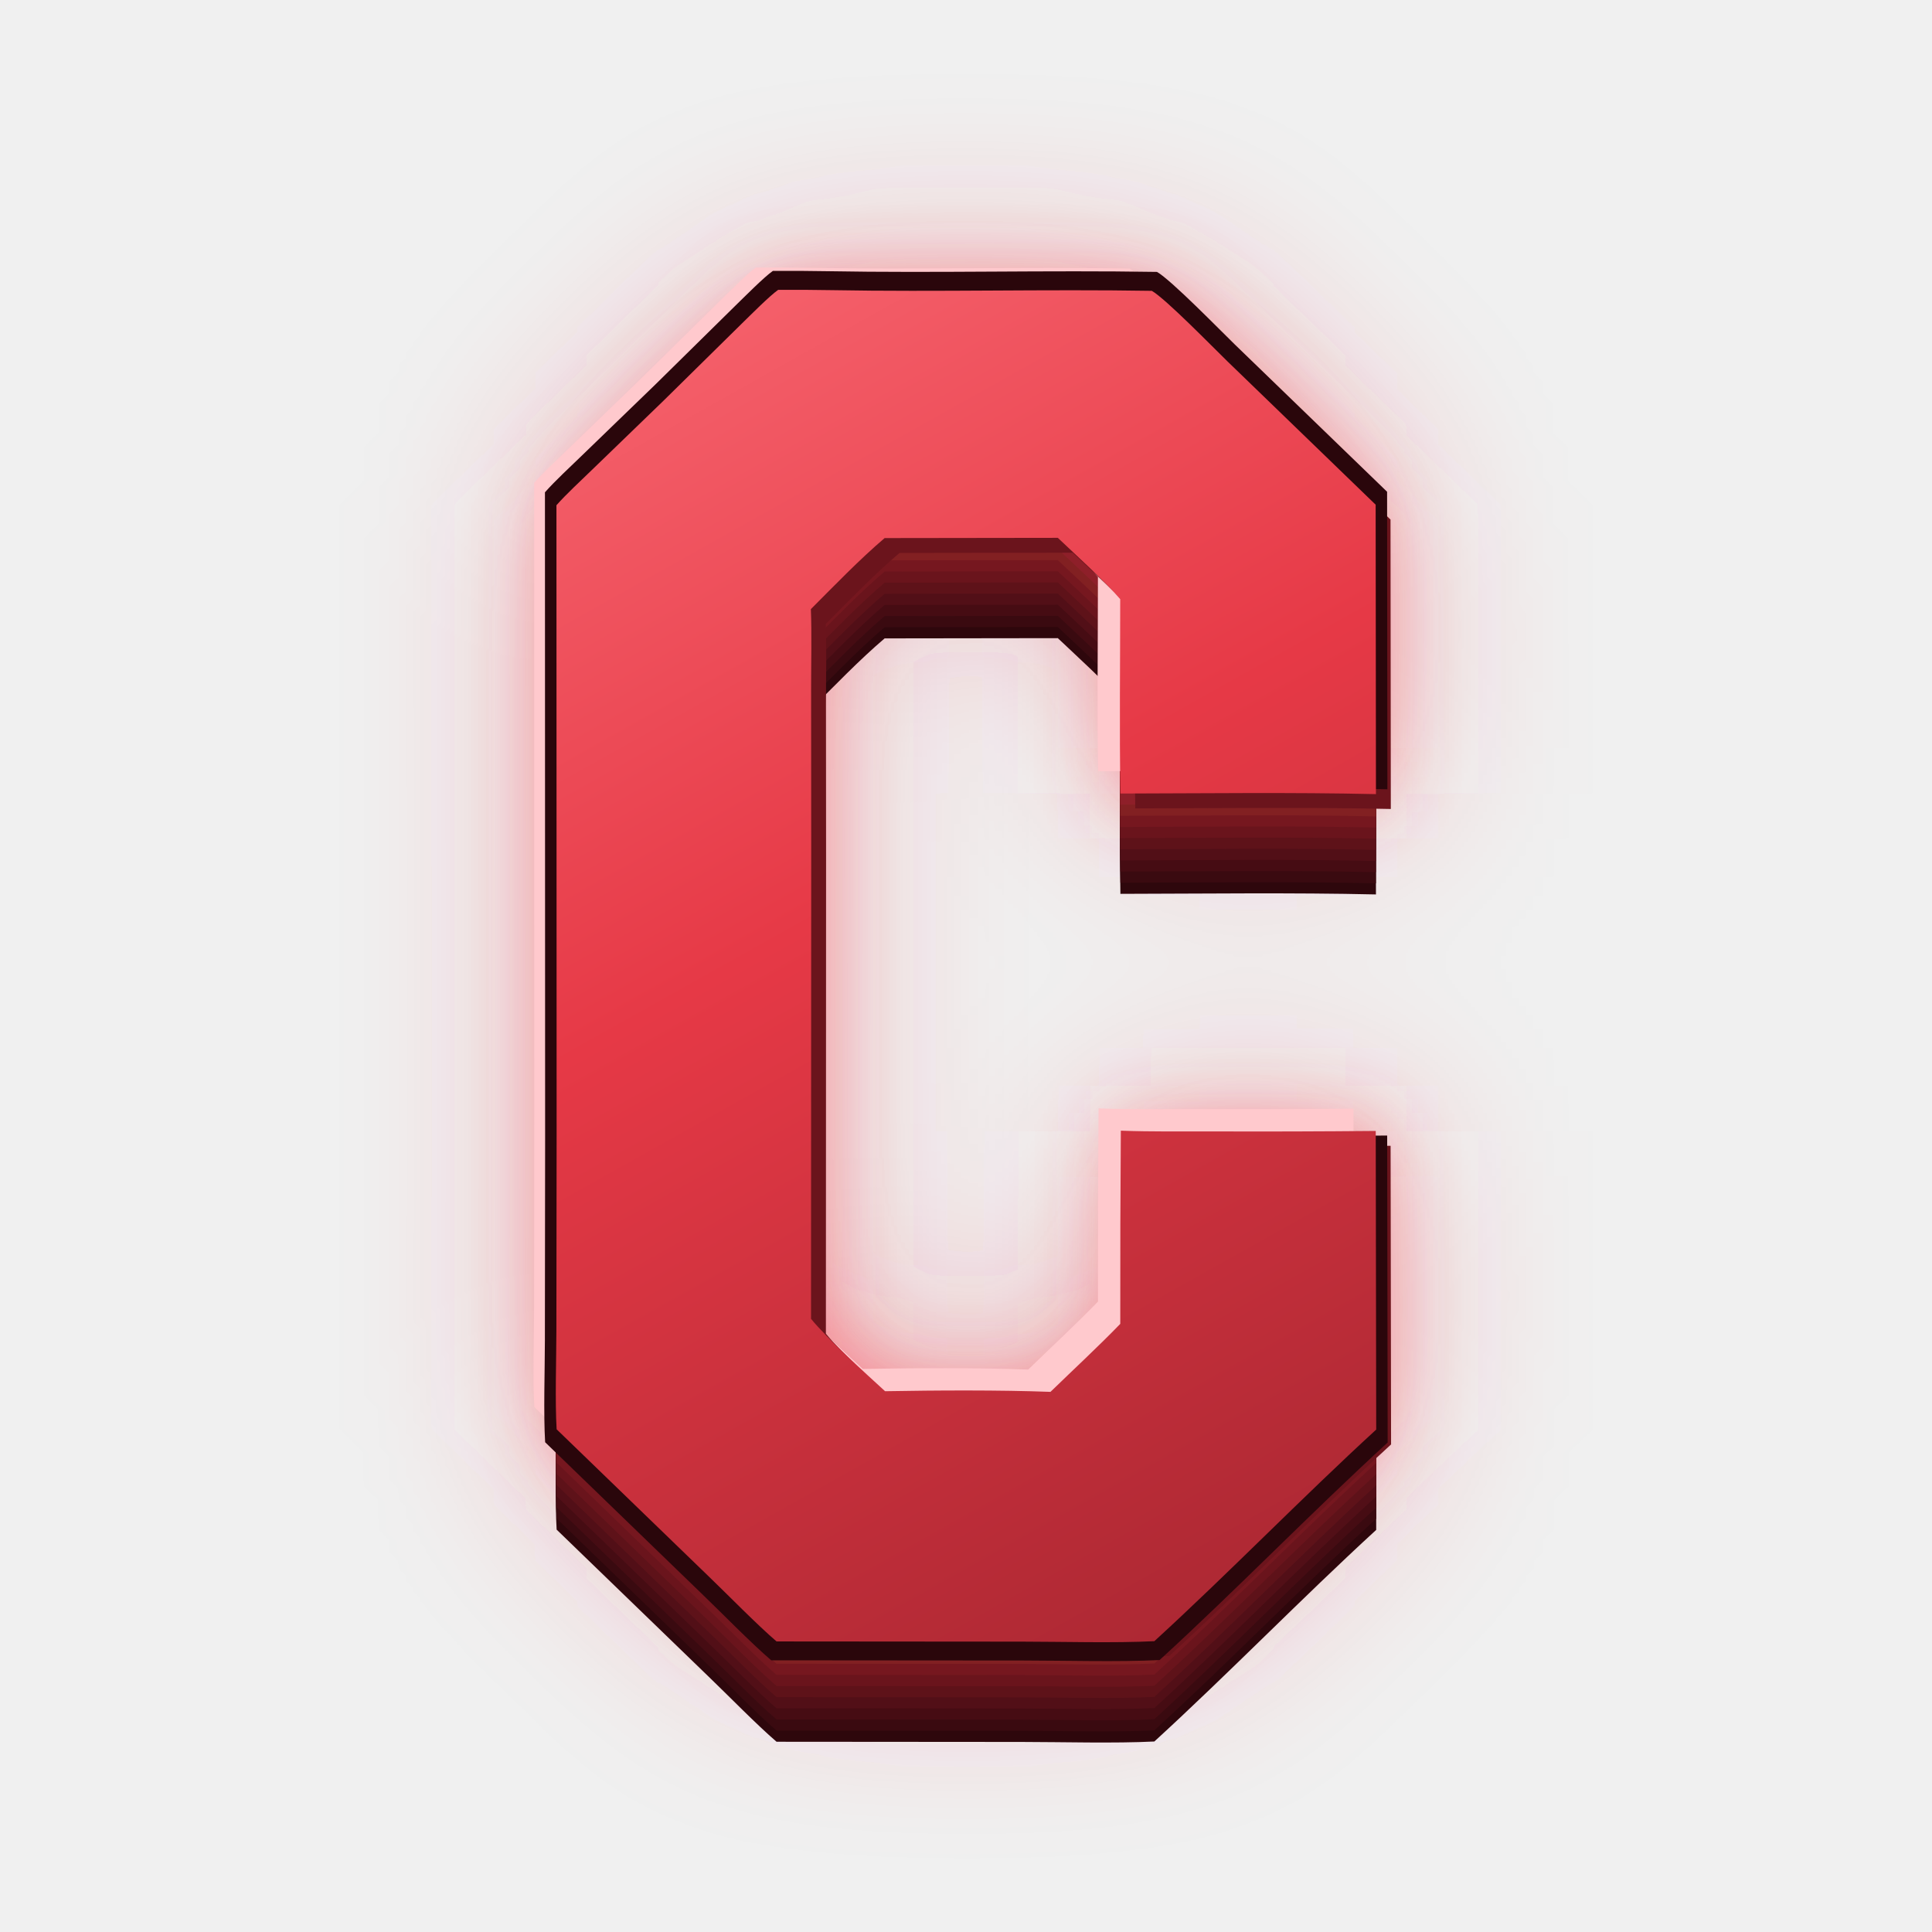
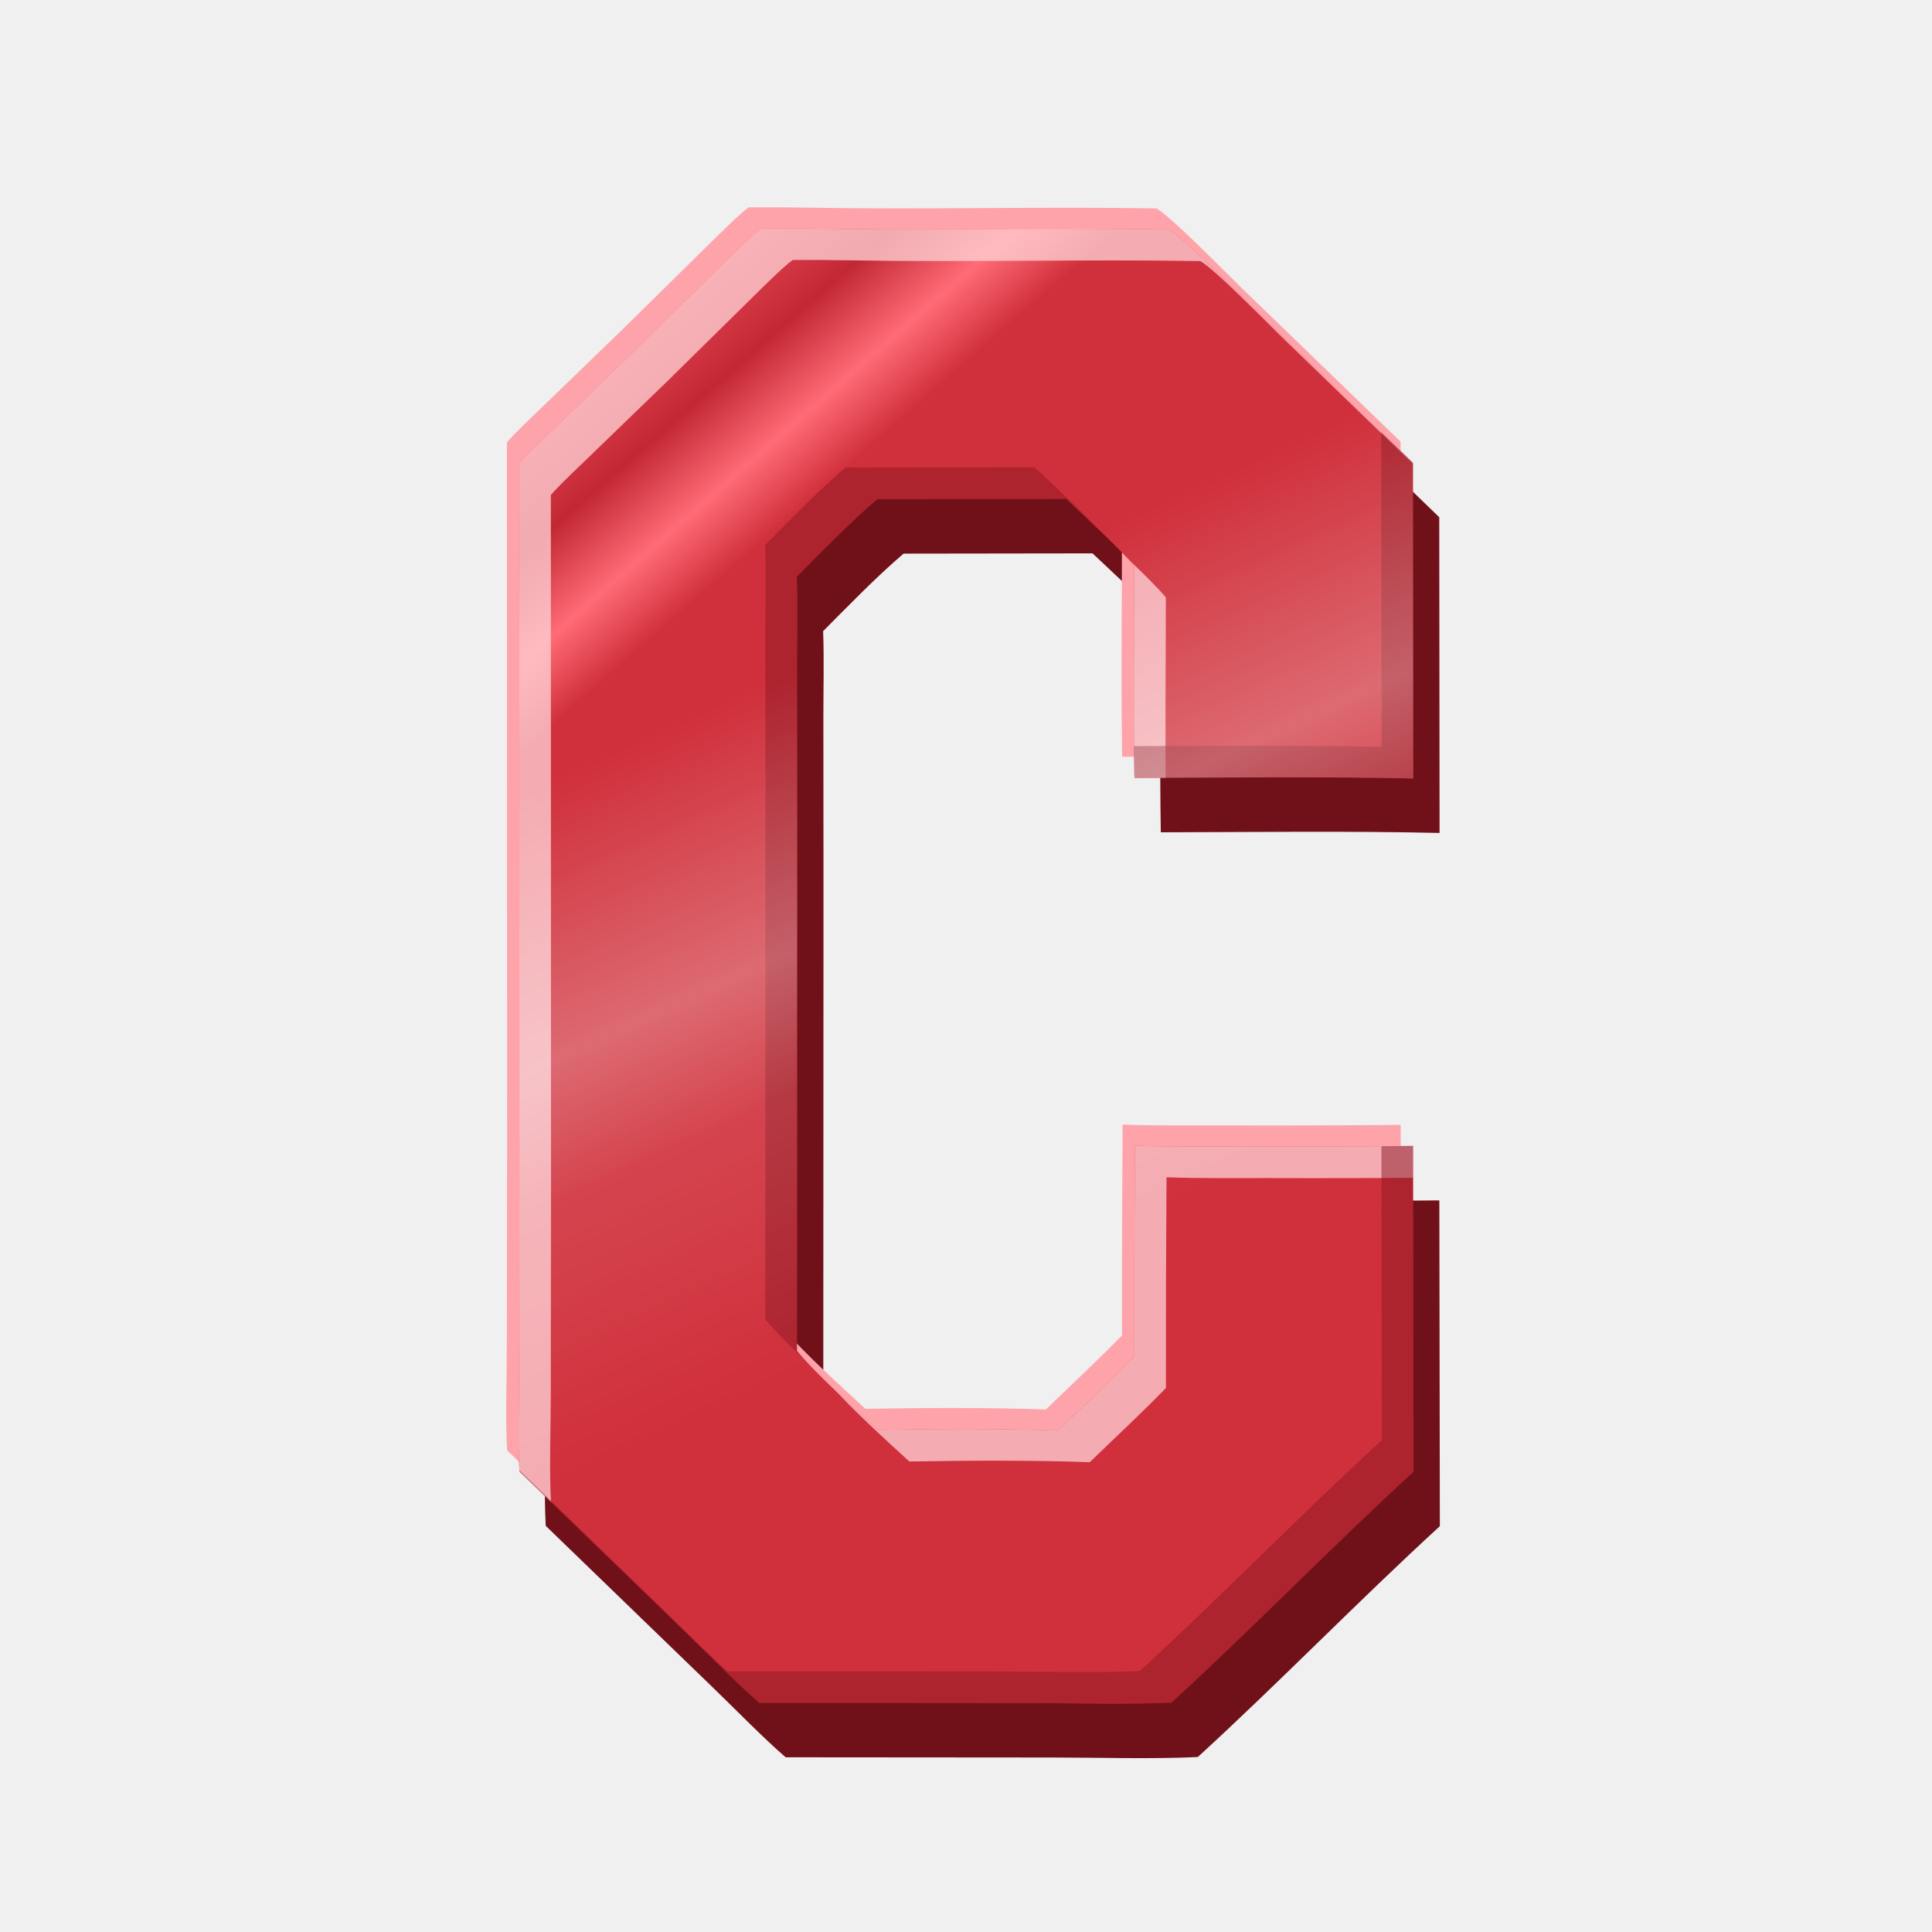
- <svg xmlns="http://www.w3.org/2000/svg" viewBox="0 0 260 260" class="bd">
+ <svg xmlns="http://www.w3.org/2000/svg" viewBox="0 0 220 220" role="img" aria-label="Leadership">
  <defs>
-     <filter id="hl0__capitaine" x="-70%" y="-70%" width="240%" height="240%">
-       <feGaussianBlur stdDeviation="13" />
-     </filter>
-     <filter id="hl1__capitaine" x="-70%" y="-70%" width="240%" height="240%">
-       <feGaussianBlur stdDeviation="5" />
-     </filter>
-     <mask id="k__capitaine" maskUnits="userSpaceOnUse" x="0" y="0" width="260" height="260">
-       <g transform="translate(24.43,24.43) scale(0.32435)">
-         <path fill="#fff" d="M 247.561,44.937 C 254.819,44.897 262.215,44.934 269.474,45.064 C 313.789,45.861 358.293,44.626 402.579,45.352 C 408.253,48.574 427.982,68.806 433.941,74.596 L 495.452,134.087 L 495.574,254.168 C 460.807,253.378 424.402,253.86 389.547,253.924 C 389.111,227.407 389.466,199.855 389.467,173.278 C 383.331,166.033 370.762,154.66 363.581,147.833 L 291.722,147.931 C 281.28,156.821 270.863,167.65 261.114,177.414 C 261.525,187.416 261.2,200.163 261.213,210.323 L 261.259,275.487 L 261.183,471.877 C 267.652,479.827 283.859,494.564 291.907,501.907 C 313.093,501.535 339.54,501.379 360.532,502.178 C 369.997,492.974 380.376,483.38 389.49,473.965 L 389.522,432.55 L 389.725,393.808 C 402.263,394.283 415.75,394.091 428.39,394.116 C 450.755,394.193 473.121,394.128 495.486,393.919 L 495.681,517.821 C 464.542,546.377 434.596,577.281 403.63,605.618 C 387.231,606.449 365.304,605.819 348.626,605.807 L 246.882,605.727 C 238.766,598.788 226.741,586.434 218.763,578.777 L 155.632,517.711 C 154.933,506.167 155.514,488.675 155.53,476.635 L 155.625,395.539 L 155.554,134.309 C 159.708,129.604 165.682,124.122 170.274,119.658 L 200.065,90.851 L 232.387,59.011 C 235.983,55.522 243.976,47.432 247.561,44.937 Z" />
+     <linearGradient id="metal_rouge_capitaine" gradientUnits="userSpaceOnUse" x1="28" y1="14" x2="198" y2="208">
+       <stop offset="0" stop-color="#FF97A0" />
+       <stop offset="0.2" stop-color="#DC3641" />
+       <stop offset="0.38" stop-color="#FF8A93" />
+       <stop offset="0.5" stop-color="#FFC0C6" />
+       <stop offset="0.6" stop-color="#F0505B" />
+       <stop offset="0.78" stop-color="#C22834" />
+       <stop offset="0.9" stop-color="#FF6B76" />
+       <stop offset="1" stop-color="#D0303B" />
+     </linearGradient>
+     <mask id="mask_rouge_capitaine" maskUnits="userSpaceOnUse" x="0" y="0" width="220" height="220">
+       <g transform="translate(12.551,12.551) scale(0.2994)">
+         <path fill="#FFFFFF" d="M 247.561,44.937 C 254.819,44.897 262.215,44.934 269.474,45.064 C 313.789,45.861 358.293,44.626 402.579,45.352 C 408.253,48.574 427.982,68.806 433.941,74.596 L 495.452,134.087 L 495.574,254.168 C 460.807,253.378 424.402,253.86 389.547,253.924 C 389.111,227.407 389.466,199.855 389.467,173.278 C 383.331,166.033 370.762,154.66 363.581,147.833 L 291.722,147.931 C 281.28,156.821 270.863,167.65 261.114,177.414 C 261.525,187.416 261.2,200.163 261.213,210.323 L 261.259,275.487 L 261.183,471.877 C 267.652,479.827 283.859,494.564 291.907,501.907 C 313.093,501.535 339.54,501.379 360.532,502.178 C 369.997,492.974 380.376,483.38 389.49,473.965 L 389.522,432.55 L 389.725,393.808 C 402.263,394.283 415.75,394.091 428.39,394.116 C 450.755,394.193 473.121,394.128 495.486,393.919 L 495.681,517.821 C 464.542,546.377 434.596,577.281 403.63,605.618 C 387.231,606.449 365.304,605.819 348.626,605.807 L 246.882,605.727 C 238.766,598.788 226.741,586.434 218.763,578.777 L 155.632,517.711 C 154.933,506.167 155.514,488.675 155.53,476.635 L 155.625,395.539 L 155.554,134.309 C 159.708,129.604 165.682,124.122 170.274,119.658 L 200.065,90.851 L 232.387,59.011 C 235.983,55.522 243.976,47.432 247.561,44.937 Z" />
      </g>
    </mask>
-     <mask id="t0__capitaine" maskUnits="userSpaceOnUse" x="0" y="0" width="260" height="260">
-       <g transform="translate(24.43,37.93) scale(0.32435)">
-         <path fill="#fff" d="M 247.561,44.937 C 254.819,44.897 262.215,44.934 269.474,45.064 C 313.789,45.861 358.293,44.626 402.579,45.352 C 408.253,48.574 427.982,68.806 433.941,74.596 L 495.452,134.087 L 495.574,254.168 C 460.807,253.378 424.402,253.86 389.547,253.924 C 389.111,227.407 389.466,199.855 389.467,173.278 C 383.331,166.033 370.762,154.66 363.581,147.833 L 291.722,147.931 C 281.28,156.821 270.863,167.65 261.114,177.414 C 261.525,187.416 261.2,200.163 261.213,210.323 L 261.259,275.487 L 261.183,471.877 C 267.652,479.827 283.859,494.564 291.907,501.907 C 313.093,501.535 339.54,501.379 360.532,502.178 C 369.997,492.974 380.376,483.38 389.49,473.965 L 389.522,432.55 L 389.725,393.808 C 402.263,394.283 415.75,394.091 428.39,394.116 C 450.755,394.193 473.121,394.128 495.486,393.919 L 495.681,517.821 C 464.542,546.377 434.596,577.281 403.63,605.618 C 387.231,606.449 365.304,605.819 348.626,605.807 L 246.882,605.727 C 238.766,598.788 226.741,586.434 218.763,578.777 L 155.632,517.711 C 154.933,506.167 155.514,488.675 155.53,476.635 L 155.625,395.539 L 155.554,134.309 C 159.708,129.604 165.682,124.122 170.274,119.658 L 200.065,90.851 L 232.387,59.011 C 235.983,55.522 243.976,47.432 247.561,44.937 Z" />
+     <mask id="bevHL_mask_rouge_capitaine" maskUnits="userSpaceOnUse" x="0" y="0" width="220" height="220">
+       <g transform="translate(12.551,12.551) scale(0.2994)">
+         <path fill="#FFFFFF" d="M 247.561,44.937 C 254.819,44.897 262.215,44.934 269.474,45.064 C 313.789,45.861 358.293,44.626 402.579,45.352 C 408.253,48.574 427.982,68.806 433.941,74.596 L 495.452,134.087 L 495.574,254.168 C 460.807,253.378 424.402,253.86 389.547,253.924 C 389.111,227.407 389.466,199.855 389.467,173.278 C 383.331,166.033 370.762,154.66 363.581,147.833 L 291.722,147.931 C 281.28,156.821 270.863,167.65 261.114,177.414 C 261.525,187.416 261.2,200.163 261.213,210.323 L 261.259,275.487 L 261.183,471.877 C 267.652,479.827 283.859,494.564 291.907,501.907 C 313.093,501.535 339.54,501.379 360.532,502.178 C 369.997,492.974 380.376,483.38 389.49,473.965 L 389.522,432.55 L 389.725,393.808 C 402.263,394.283 415.75,394.091 428.39,394.116 C 450.755,394.193 473.121,394.128 495.486,393.919 L 495.681,517.821 C 464.542,546.377 434.596,577.281 403.63,605.618 C 387.231,606.449 365.304,605.819 348.626,605.807 L 246.882,605.727 C 238.766,598.788 226.741,586.434 218.763,578.777 L 155.632,517.711 C 154.933,506.167 155.514,488.675 155.53,476.635 L 155.625,395.539 L 155.554,134.309 C 159.708,129.604 165.682,124.122 170.274,119.658 L 200.065,90.851 L 232.387,59.011 C 235.983,55.522 243.976,47.432 247.561,44.937 Z" />
+       </g>
+       <g transform="translate(16.151,16.151) scale(0.2994)">
+         <path fill="#000000" d="M 247.561,44.937 C 254.819,44.897 262.215,44.934 269.474,45.064 C 313.789,45.861 358.293,44.626 402.579,45.352 C 408.253,48.574 427.982,68.806 433.941,74.596 L 495.452,134.087 L 495.574,254.168 C 460.807,253.378 424.402,253.86 389.547,253.924 C 389.111,227.407 389.466,199.855 389.467,173.278 C 383.331,166.033 370.762,154.66 363.581,147.833 L 291.722,147.931 C 281.28,156.821 270.863,167.65 261.114,177.414 C 261.525,187.416 261.2,200.163 261.213,210.323 L 261.259,275.487 L 261.183,471.877 C 267.652,479.827 283.859,494.564 291.907,501.907 C 313.093,501.535 339.54,501.379 360.532,502.178 C 369.997,492.974 380.376,483.38 389.49,473.965 L 389.522,432.55 L 389.725,393.808 C 402.263,394.283 415.75,394.091 428.39,394.116 C 450.755,394.193 473.121,394.128 495.486,393.919 L 495.681,517.821 C 464.542,546.377 434.596,577.281 403.63,605.618 C 387.231,606.449 365.304,605.819 348.626,605.807 L 246.882,605.727 C 238.766,598.788 226.741,586.434 218.763,578.777 L 155.632,517.711 C 154.933,506.167 155.514,488.675 155.53,476.635 L 155.625,395.539 L 155.554,134.309 C 159.708,129.604 165.682,124.122 170.274,119.658 L 200.065,90.851 L 232.387,59.011 C 235.983,55.522 243.976,47.432 247.561,44.937 Z" />
      </g>
    </mask>
-     <mask id="t1__capitaine" maskUnits="userSpaceOnUse" x="0" y="0" width="260" height="260">
-       <g transform="translate(24.43,36.43) scale(0.32435)">
-         <path fill="#fff" d="M 247.561,44.937 C 254.819,44.897 262.215,44.934 269.474,45.064 C 313.789,45.861 358.293,44.626 402.579,45.352 C 408.253,48.574 427.982,68.806 433.941,74.596 L 495.452,134.087 L 495.574,254.168 C 460.807,253.378 424.402,253.86 389.547,253.924 C 389.111,227.407 389.466,199.855 389.467,173.278 C 383.331,166.033 370.762,154.66 363.581,147.833 L 291.722,147.931 C 281.28,156.821 270.863,167.65 261.114,177.414 C 261.525,187.416 261.2,200.163 261.213,210.323 L 261.259,275.487 L 261.183,471.877 C 267.652,479.827 283.859,494.564 291.907,501.907 C 313.093,501.535 339.54,501.379 360.532,502.178 C 369.997,492.974 380.376,483.38 389.49,473.965 L 389.522,432.55 L 389.725,393.808 C 402.263,394.283 415.75,394.091 428.39,394.116 C 450.755,394.193 473.121,394.128 495.486,393.919 L 495.681,517.821 C 464.542,546.377 434.596,577.281 403.63,605.618 C 387.231,606.449 365.304,605.819 348.626,605.807 L 246.882,605.727 C 238.766,598.788 226.741,586.434 218.763,578.777 L 155.632,517.711 C 154.933,506.167 155.514,488.675 155.53,476.635 L 155.625,395.539 L 155.554,134.309 C 159.708,129.604 165.682,124.122 170.274,119.658 L 200.065,90.851 L 232.387,59.011 C 235.983,55.522 243.976,47.432 247.561,44.937 Z" />
+     <mask id="bevSH_mask_rouge_capitaine" maskUnits="userSpaceOnUse" x="0" y="0" width="220" height="220">
+       <g transform="translate(12.551,12.551) scale(0.2994)">
+         <path fill="#FFFFFF" d="M 247.561,44.937 C 254.819,44.897 262.215,44.934 269.474,45.064 C 313.789,45.861 358.293,44.626 402.579,45.352 C 408.253,48.574 427.982,68.806 433.941,74.596 L 495.452,134.087 L 495.574,254.168 C 460.807,253.378 424.402,253.86 389.547,253.924 C 389.111,227.407 389.466,199.855 389.467,173.278 C 383.331,166.033 370.762,154.66 363.581,147.833 L 291.722,147.931 C 281.28,156.821 270.863,167.65 261.114,177.414 C 261.525,187.416 261.2,200.163 261.213,210.323 L 261.259,275.487 L 261.183,471.877 C 267.652,479.827 283.859,494.564 291.907,501.907 C 313.093,501.535 339.54,501.379 360.532,502.178 C 369.997,492.974 380.376,483.38 389.49,473.965 L 389.522,432.55 L 389.725,393.808 C 402.263,394.283 415.75,394.091 428.39,394.116 C 450.755,394.193 473.121,394.128 495.486,393.919 L 495.681,517.821 C 464.542,546.377 434.596,577.281 403.63,605.618 C 387.231,606.449 365.304,605.819 348.626,605.807 L 246.882,605.727 C 238.766,598.788 226.741,586.434 218.763,578.777 L 155.632,517.711 C 154.933,506.167 155.514,488.675 155.53,476.635 L 155.625,395.539 L 155.554,134.309 C 159.708,129.604 165.682,124.122 170.274,119.658 L 200.065,90.851 L 232.387,59.011 C 235.983,55.522 243.976,47.432 247.561,44.937 Z" />
+       </g>
+       <g transform="translate(8.951,8.951) scale(0.2994)">
+         <path fill="#000000" d="M 247.561,44.937 C 254.819,44.897 262.215,44.934 269.474,45.064 C 313.789,45.861 358.293,44.626 402.579,45.352 C 408.253,48.574 427.982,68.806 433.941,74.596 L 495.452,134.087 L 495.574,254.168 C 460.807,253.378 424.402,253.86 389.547,253.924 C 389.111,227.407 389.466,199.855 389.467,173.278 C 383.331,166.033 370.762,154.66 363.581,147.833 L 291.722,147.931 C 281.28,156.821 270.863,167.65 261.114,177.414 C 261.525,187.416 261.2,200.163 261.213,210.323 L 261.259,275.487 L 261.183,471.877 C 267.652,479.827 283.859,494.564 291.907,501.907 C 313.093,501.535 339.54,501.379 360.532,502.178 C 369.997,492.974 380.376,483.38 389.49,473.965 L 389.522,432.55 L 389.725,393.808 C 402.263,394.283 415.75,394.091 428.39,394.116 C 450.755,394.193 473.121,394.128 495.486,393.919 L 495.681,517.821 C 464.542,546.377 434.596,577.281 403.63,605.618 C 387.231,606.449 365.304,605.819 348.626,605.807 L 246.882,605.727 C 238.766,598.788 226.741,586.434 218.763,578.777 L 155.632,517.711 C 154.933,506.167 155.514,488.675 155.53,476.635 L 155.625,395.539 L 155.554,134.309 C 159.708,129.604 165.682,124.122 170.274,119.658 L 200.065,90.851 L 232.387,59.011 C 235.983,55.522 243.976,47.432 247.561,44.937 Z" />
      </g>
    </mask>
-     <mask id="t2__capitaine" maskUnits="userSpaceOnUse" x="0" y="0" width="260" height="260">
-       <g transform="translate(24.43,34.93) scale(0.32435)">
-         <path fill="#fff" d="M 247.561,44.937 C 254.819,44.897 262.215,44.934 269.474,45.064 C 313.789,45.861 358.293,44.626 402.579,45.352 C 408.253,48.574 427.982,68.806 433.941,74.596 L 495.452,134.087 L 495.574,254.168 C 460.807,253.378 424.402,253.86 389.547,253.924 C 389.111,227.407 389.466,199.855 389.467,173.278 C 383.331,166.033 370.762,154.66 363.581,147.833 L 291.722,147.931 C 281.28,156.821 270.863,167.65 261.114,177.414 C 261.525,187.416 261.2,200.163 261.213,210.323 L 261.259,275.487 L 261.183,471.877 C 267.652,479.827 283.859,494.564 291.907,501.907 C 313.093,501.535 339.54,501.379 360.532,502.178 C 369.997,492.974 380.376,483.38 389.49,473.965 L 389.522,432.55 L 389.725,393.808 C 402.263,394.283 415.75,394.091 428.39,394.116 C 450.755,394.193 473.121,394.128 495.486,393.919 L 495.681,517.821 C 464.542,546.377 434.596,577.281 403.63,605.618 C 387.231,606.449 365.304,605.819 348.626,605.807 L 246.882,605.727 C 238.766,598.788 226.741,586.434 218.763,578.777 L 155.632,517.711 C 154.933,506.167 155.514,488.675 155.53,476.635 L 155.625,395.539 L 155.554,134.309 C 159.708,129.604 165.682,124.122 170.274,119.658 L 200.065,90.851 L 232.387,59.011 C 235.983,55.522 243.976,47.432 247.561,44.937 Z" />
-       </g>
-     </mask>
-     <mask id="t3__capitaine" maskUnits="userSpaceOnUse" x="0" y="0" width="260" height="260">
-       <g transform="translate(24.43,33.43) scale(0.32435)">
-         <path fill="#fff" d="M 247.561,44.937 C 254.819,44.897 262.215,44.934 269.474,45.064 C 313.789,45.861 358.293,44.626 402.579,45.352 C 408.253,48.574 427.982,68.806 433.941,74.596 L 495.452,134.087 L 495.574,254.168 C 460.807,253.378 424.402,253.86 389.547,253.924 C 389.111,227.407 389.466,199.855 389.467,173.278 C 383.331,166.033 370.762,154.66 363.581,147.833 L 291.722,147.931 C 281.28,156.821 270.863,167.65 261.114,177.414 C 261.525,187.416 261.2,200.163 261.213,210.323 L 261.259,275.487 L 261.183,471.877 C 267.652,479.827 283.859,494.564 291.907,501.907 C 313.093,501.535 339.54,501.379 360.532,502.178 C 369.997,492.974 380.376,483.38 389.49,473.965 L 389.522,432.55 L 389.725,393.808 C 402.263,394.283 415.75,394.091 428.39,394.116 C 450.755,394.193 473.121,394.128 495.486,393.919 L 495.681,517.821 C 464.542,546.377 434.596,577.281 403.63,605.618 C 387.231,606.449 365.304,605.819 348.626,605.807 L 246.882,605.727 C 238.766,598.788 226.741,586.434 218.763,578.777 L 155.632,517.711 C 154.933,506.167 155.514,488.675 155.53,476.635 L 155.625,395.539 L 155.554,134.309 C 159.708,129.604 165.682,124.122 170.274,119.658 L 200.065,90.851 L 232.387,59.011 C 235.983,55.522 243.976,47.432 247.561,44.937 Z" />
-       </g>
-     </mask>
-     <mask id="t4__capitaine" maskUnits="userSpaceOnUse" x="0" y="0" width="260" height="260">
-       <g transform="translate(24.43,31.93) scale(0.32435)">
-         <path fill="#fff" d="M 247.561,44.937 C 254.819,44.897 262.215,44.934 269.474,45.064 C 313.789,45.861 358.293,44.626 402.579,45.352 C 408.253,48.574 427.982,68.806 433.941,74.596 L 495.452,134.087 L 495.574,254.168 C 460.807,253.378 424.402,253.86 389.547,253.924 C 389.111,227.407 389.466,199.855 389.467,173.278 C 383.331,166.033 370.762,154.66 363.581,147.833 L 291.722,147.931 C 281.28,156.821 270.863,167.65 261.114,177.414 C 261.525,187.416 261.2,200.163 261.213,210.323 L 261.259,275.487 L 261.183,471.877 C 267.652,479.827 283.859,494.564 291.907,501.907 C 313.093,501.535 339.54,501.379 360.532,502.178 C 369.997,492.974 380.376,483.38 389.49,473.965 L 389.522,432.55 L 389.725,393.808 C 402.263,394.283 415.75,394.091 428.39,394.116 C 450.755,394.193 473.121,394.128 495.486,393.919 L 495.681,517.821 C 464.542,546.377 434.596,577.281 403.63,605.618 C 387.231,606.449 365.304,605.819 348.626,605.807 L 246.882,605.727 C 238.766,598.788 226.741,586.434 218.763,578.777 L 155.632,517.711 C 154.933,506.167 155.514,488.675 155.53,476.635 L 155.625,395.539 L 155.554,134.309 C 159.708,129.604 165.682,124.122 170.274,119.658 L 200.065,90.851 L 232.387,59.011 C 235.983,55.522 243.976,47.432 247.561,44.937 Z" />
-       </g>
-     </mask>
-     <mask id="t5__capitaine" maskUnits="userSpaceOnUse" x="0" y="0" width="260" height="260">
-       <g transform="translate(24.43,30.43) scale(0.32435)">
-         <path fill="#fff" d="M 247.561,44.937 C 254.819,44.897 262.215,44.934 269.474,45.064 C 313.789,45.861 358.293,44.626 402.579,45.352 C 408.253,48.574 427.982,68.806 433.941,74.596 L 495.452,134.087 L 495.574,254.168 C 460.807,253.378 424.402,253.86 389.547,253.924 C 389.111,227.407 389.466,199.855 389.467,173.278 C 383.331,166.033 370.762,154.66 363.581,147.833 L 291.722,147.931 C 281.28,156.821 270.863,167.65 261.114,177.414 C 261.525,187.416 261.2,200.163 261.213,210.323 L 261.259,275.487 L 261.183,471.877 C 267.652,479.827 283.859,494.564 291.907,501.907 C 313.093,501.535 339.54,501.379 360.532,502.178 C 369.997,492.974 380.376,483.38 389.49,473.965 L 389.522,432.55 L 389.725,393.808 C 402.263,394.283 415.75,394.091 428.39,394.116 C 450.755,394.193 473.121,394.128 495.486,393.919 L 495.681,517.821 C 464.542,546.377 434.596,577.281 403.63,605.618 C 387.231,606.449 365.304,605.819 348.626,605.807 L 246.882,605.727 C 238.766,598.788 226.741,586.434 218.763,578.777 L 155.632,517.711 C 154.933,506.167 155.514,488.675 155.53,476.635 L 155.625,395.539 L 155.554,134.309 C 159.708,129.604 165.682,124.122 170.274,119.658 L 200.065,90.851 L 232.387,59.011 C 235.983,55.522 243.976,47.432 247.561,44.937 Z" />
-       </g>
-     </mask>
-     <mask id="t6__capitaine" maskUnits="userSpaceOnUse" x="0" y="0" width="260" height="260">
-       <g transform="translate(24.43,28.93) scale(0.32435)">
-         <path fill="#fff" d="M 247.561,44.937 C 254.819,44.897 262.215,44.934 269.474,45.064 C 313.789,45.861 358.293,44.626 402.579,45.352 C 408.253,48.574 427.982,68.806 433.941,74.596 L 495.452,134.087 L 495.574,254.168 C 460.807,253.378 424.402,253.86 389.547,253.924 C 389.111,227.407 389.466,199.855 389.467,173.278 C 383.331,166.033 370.762,154.66 363.581,147.833 L 291.722,147.931 C 281.28,156.821 270.863,167.65 261.114,177.414 C 261.525,187.416 261.2,200.163 261.213,210.323 L 261.259,275.487 L 261.183,471.877 C 267.652,479.827 283.859,494.564 291.907,501.907 C 313.093,501.535 339.54,501.379 360.532,502.178 C 369.997,492.974 380.376,483.38 389.49,473.965 L 389.522,432.55 L 389.725,393.808 C 402.263,394.283 415.75,394.091 428.39,394.116 C 450.755,394.193 473.121,394.128 495.486,393.919 L 495.681,517.821 C 464.542,546.377 434.596,577.281 403.63,605.618 C 387.231,606.449 365.304,605.819 348.626,605.807 L 246.882,605.727 C 238.766,598.788 226.741,586.434 218.763,578.777 L 155.632,517.711 C 154.933,506.167 155.514,488.675 155.53,476.635 L 155.625,395.539 L 155.554,134.309 C 159.708,129.604 165.682,124.122 170.274,119.658 L 200.065,90.851 L 232.387,59.011 C 235.983,55.522 243.976,47.432 247.561,44.937 Z" />
-       </g>
-     </mask>
-     <mask id="t7__capitaine" maskUnits="userSpaceOnUse" x="0" y="0" width="260" height="260">
-       <g transform="translate(24.43,27.43) scale(0.32435)">
-         <path fill="#fff" d="M 247.561,44.937 C 254.819,44.897 262.215,44.934 269.474,45.064 C 313.789,45.861 358.293,44.626 402.579,45.352 C 408.253,48.574 427.982,68.806 433.941,74.596 L 495.452,134.087 L 495.574,254.168 C 460.807,253.378 424.402,253.86 389.547,253.924 C 389.111,227.407 389.466,199.855 389.467,173.278 C 383.331,166.033 370.762,154.66 363.581,147.833 L 291.722,147.931 C 281.28,156.821 270.863,167.65 261.114,177.414 C 261.525,187.416 261.2,200.163 261.213,210.323 L 261.259,275.487 L 261.183,471.877 C 267.652,479.827 283.859,494.564 291.907,501.907 C 313.093,501.535 339.54,501.379 360.532,502.178 C 369.997,492.974 380.376,483.38 389.49,473.965 L 389.522,432.55 L 389.725,393.808 C 402.263,394.283 415.75,394.091 428.39,394.116 C 450.755,394.193 473.121,394.128 495.486,393.919 L 495.681,517.821 C 464.542,546.377 434.596,577.281 403.63,605.618 C 387.231,606.449 365.304,605.819 348.626,605.807 L 246.882,605.727 C 238.766,598.788 226.741,586.434 218.763,578.777 L 155.632,517.711 C 154.933,506.167 155.514,488.675 155.53,476.635 L 155.625,395.539 L 155.554,134.309 C 159.708,129.604 165.682,124.122 170.274,119.658 L 200.065,90.851 L 232.387,59.011 C 235.983,55.522 243.976,47.432 247.561,44.937 Z" />
-       </g>
-     </mask>
-     <mask id="t8__capitaine" maskUnits="userSpaceOnUse" x="0" y="0" width="260" height="260">
-       <g transform="translate(24.43,25.93) scale(0.32435)">
-         <path fill="#fff" d="M 247.561,44.937 C 254.819,44.897 262.215,44.934 269.474,45.064 C 313.789,45.861 358.293,44.626 402.579,45.352 C 408.253,48.574 427.982,68.806 433.941,74.596 L 495.452,134.087 L 495.574,254.168 C 460.807,253.378 424.402,253.86 389.547,253.924 C 389.111,227.407 389.466,199.855 389.467,173.278 C 383.331,166.033 370.762,154.66 363.581,147.833 L 291.722,147.931 C 281.28,156.821 270.863,167.65 261.114,177.414 C 261.525,187.416 261.2,200.163 261.213,210.323 L 261.259,275.487 L 261.183,471.877 C 267.652,479.827 283.859,494.564 291.907,501.907 C 313.093,501.535 339.54,501.379 360.532,502.178 C 369.997,492.974 380.376,483.38 389.49,473.965 L 389.522,432.55 L 389.725,393.808 C 402.263,394.283 415.75,394.091 428.39,394.116 C 450.755,394.193 473.121,394.128 495.486,393.919 L 495.681,517.821 C 464.542,546.377 434.596,577.281 403.63,605.618 C 387.231,606.449 365.304,605.819 348.626,605.807 L 246.882,605.727 C 238.766,598.788 226.741,586.434 218.763,578.777 L 155.632,517.711 C 154.933,506.167 155.514,488.675 155.53,476.635 L 155.625,395.539 L 155.554,134.309 C 159.708,129.604 165.682,124.122 170.274,119.658 L 200.065,90.851 L 232.387,59.011 C 235.983,55.522 243.976,47.432 247.561,44.937 Z" />
-       </g>
-     </mask>
-     <mask id="ar__capitaine" maskUnits="userSpaceOnUse" x="0" y="0" width="260" height="260">
-       <g transform="translate(21.43,21.43) scale(0.32435)">
-         <path fill="#fff" d="M 247.561,44.937 C 254.819,44.897 262.215,44.934 269.474,45.064 C 313.789,45.861 358.293,44.626 402.579,45.352 C 408.253,48.574 427.982,68.806 433.941,74.596 L 495.452,134.087 L 495.574,254.168 C 460.807,253.378 424.402,253.86 389.547,253.924 C 389.111,227.407 389.466,199.855 389.467,173.278 C 383.331,166.033 370.762,154.66 363.581,147.833 L 291.722,147.931 C 281.28,156.821 270.863,167.65 261.114,177.414 C 261.525,187.416 261.2,200.163 261.213,210.323 L 261.259,275.487 L 261.183,471.877 C 267.652,479.827 283.859,494.564 291.907,501.907 C 313.093,501.535 339.54,501.379 360.532,502.178 C 369.997,492.974 380.376,483.38 389.49,473.965 L 389.522,432.55 L 389.725,393.808 C 402.263,394.283 415.75,394.091 428.39,394.116 C 450.755,394.193 473.121,394.128 495.486,393.919 L 495.681,517.821 C 464.542,546.377 434.596,577.281 403.63,605.618 C 387.231,606.449 365.304,605.819 348.626,605.807 L 246.882,605.727 C 238.766,598.788 226.741,586.434 218.763,578.777 L 155.632,517.711 C 154.933,506.167 155.514,488.675 155.53,476.635 L 155.625,395.539 L 155.554,134.309 C 159.708,129.604 165.682,124.122 170.274,119.658 L 200.065,90.851 L 232.387,59.011 C 235.983,55.522 243.976,47.432 247.561,44.937 Z" />
-       </g>
-     </mask>
-     <mask id="om__capitaine" maskUnits="userSpaceOnUse" x="0" y="0" width="260" height="260">
-       <g transform="translate(26.43,26.43) scale(0.32435)">
-         <path fill="#fff" d="M 247.561,44.937 C 254.819,44.897 262.215,44.934 269.474,45.064 C 313.789,45.861 358.293,44.626 402.579,45.352 C 408.253,48.574 427.982,68.806 433.941,74.596 L 495.452,134.087 L 495.574,254.168 C 460.807,253.378 424.402,253.86 389.547,253.924 C 389.111,227.407 389.466,199.855 389.467,173.278 C 383.331,166.033 370.762,154.66 363.581,147.833 L 291.722,147.931 C 281.28,156.821 270.863,167.65 261.114,177.414 C 261.525,187.416 261.2,200.163 261.213,210.323 L 261.259,275.487 L 261.183,471.877 C 267.652,479.827 283.859,494.564 291.907,501.907 C 313.093,501.535 339.54,501.379 360.532,502.178 C 369.997,492.974 380.376,483.38 389.49,473.965 L 389.522,432.55 L 389.725,393.808 C 402.263,394.283 415.75,394.091 428.39,394.116 C 450.755,394.193 473.121,394.128 495.486,393.919 L 495.681,517.821 C 464.542,546.377 434.596,577.281 403.63,605.618 C 387.231,606.449 365.304,605.819 348.626,605.807 L 246.882,605.727 C 238.766,598.788 226.741,586.434 218.763,578.777 L 155.632,517.711 C 154.933,506.167 155.514,488.675 155.53,476.635 L 155.625,395.539 L 155.554,134.309 C 159.708,129.604 165.682,124.122 170.274,119.658 L 200.065,90.851 L 232.387,59.011 C 235.983,55.522 243.976,47.432 247.561,44.937 Z" />
-       </g>
-     </mask>
-     <mask id="kl__capitaine" maskUnits="userSpaceOnUse" x="0" y="0" width="260" height="260">
-       <g transform="translate(21.47,21.47) scale(0.33343)">
-         <path fill="#fff" d="M 247.561,44.937 C 254.819,44.897 262.215,44.934 269.474,45.064 C 313.789,45.861 358.293,44.626 402.579,45.352 C 408.253,48.574 427.982,68.806 433.941,74.596 L 495.452,134.087 L 495.574,254.168 C 460.807,253.378 424.402,253.86 389.547,253.924 C 389.111,227.407 389.466,199.855 389.467,173.278 C 383.331,166.033 370.762,154.66 363.581,147.833 L 291.722,147.931 C 281.28,156.821 270.863,167.65 261.114,177.414 C 261.525,187.416 261.2,200.163 261.213,210.323 L 261.259,275.487 L 261.183,471.877 C 267.652,479.827 283.859,494.564 291.907,501.907 C 313.093,501.535 339.54,501.379 360.532,502.178 C 369.997,492.974 380.376,483.38 389.49,473.965 L 389.522,432.55 L 389.725,393.808 C 402.263,394.283 415.75,394.091 428.39,394.116 C 450.755,394.193 473.121,394.128 495.486,393.919 L 495.681,517.821 C 464.542,546.377 434.596,577.281 403.63,605.618 C 387.231,606.449 365.304,605.819 348.626,605.807 L 246.882,605.727 C 238.766,598.788 226.741,586.434 218.763,578.777 L 155.632,517.711 C 154.933,506.167 155.514,488.675 155.53,476.635 L 155.625,395.539 L 155.554,134.309 C 159.708,129.604 165.682,124.122 170.274,119.658 L 200.065,90.851 L 232.387,59.011 C 235.983,55.522 243.976,47.432 247.561,44.937 Z" />
-       </g>
-     </mask>
-     <linearGradient id="fa__capitaine" x1=".22" y1="0" x2=".78" y2="1">
-       <stop offset="0" stop-color="#FF7C85" />
-       <stop offset=".45" stop-color="#E63946" />
-       <stop offset="1" stop-color="#8E1F29" />
-     </linearGradient>
-     <linearGradient id="re__capitaine" x1="0" y1="0" x2="1" y2="0">
-       <stop offset="0" stop-color="#fff" stop-opacity="0" />
-       <stop offset=".35" stop-color="#fff" stop-opacity="0" />
-       <stop offset=".45" stop-color="#fff" stop-opacity=".35" />
-       <stop offset=".5" stop-color="#fff" stop-opacity=".5" />
-       <stop offset=".55" stop-color="#fff" stop-opacity=".35" />
-       <stop offset=".65" stop-color="#fff" stop-opacity="0" />
-       <stop offset="1" stop-color="#fff" stop-opacity="0" />
+     <linearGradient id="lum_rouge_capitaine" gradientUnits="userSpaceOnUse" x1="60" y1="0" x2="160" y2="220">
+       <stop offset="0" stop-color="#FFFFFF" stop-opacity="0" />
+       <stop offset="0.34" stop-color="#FFFFFF" stop-opacity="0" />
+       <stop offset="0.46" stop-color="#FFFFFF" stop-opacity="0.28" />
+       <stop offset="0.52" stop-color="#FFFFFF" stop-opacity="0.10" />
+       <stop offset="0.64" stop-color="#FFFFFF" stop-opacity="0" />
+       <stop offset="1" stop-color="#FFFFFF" stop-opacity="0" />
    </linearGradient>
  </defs>
-   <g class="halo" filter="url(#hl0__capitaine)">
-     <rect x="0" y="0" width="260" height="260" fill="#E63946" mask="url(#k__capitaine)" opacity="0.42" />
+   <g transform="translate(15.551,18.751) scale(0.2994)">
+     <path fill="#701019" d="M 247.561,44.937 C 254.819,44.897 262.215,44.934 269.474,45.064 C 313.789,45.861 358.293,44.626 402.579,45.352 C 408.253,48.574 427.982,68.806 433.941,74.596 L 495.452,134.087 L 495.574,254.168 C 460.807,253.378 424.402,253.86 389.547,253.924 C 389.111,227.407 389.466,199.855 389.467,173.278 C 383.331,166.033 370.762,154.66 363.581,147.833 L 291.722,147.931 C 281.28,156.821 270.863,167.65 261.114,177.414 C 261.525,187.416 261.2,200.163 261.213,210.323 L 261.259,275.487 L 261.183,471.877 C 267.652,479.827 283.859,494.564 291.907,501.907 C 313.093,501.535 339.54,501.379 360.532,502.178 C 369.997,492.974 380.376,483.38 389.49,473.965 L 389.522,432.55 L 389.725,393.808 C 402.263,394.283 415.75,394.091 428.39,394.116 C 450.755,394.193 473.121,394.128 495.486,393.919 L 495.681,517.821 C 464.542,546.377 434.596,577.281 403.63,605.618 C 387.231,606.449 365.304,605.819 348.626,605.807 L 246.882,605.727 C 238.766,598.788 226.741,586.434 218.763,578.777 L 155.632,517.711 C 154.933,506.167 155.514,488.675 155.53,476.635 L 155.625,395.539 L 155.554,134.309 C 159.708,129.604 165.682,124.122 170.274,119.658 L 200.065,90.851 L 232.387,59.011 C 235.983,55.522 243.976,47.432 247.561,44.937 Z" />
  </g>
-   <g class="halo" filter="url(#hl1__capitaine)">
-     <rect x="0" y="0" width="260" height="260" fill="#FF5A66" mask="url(#k__capitaine)" opacity="0.62" />
+   <g transform="translate(11.151,10.151) scale(0.2994)">
+     <path fill="#FFA3AA" d="M 247.561,44.937 C 254.819,44.897 262.215,44.934 269.474,45.064 C 313.789,45.861 358.293,44.626 402.579,45.352 C 408.253,48.574 427.982,68.806 433.941,74.596 L 495.452,134.087 L 495.574,254.168 C 460.807,253.378 424.402,253.86 389.547,253.924 C 389.111,227.407 389.466,199.855 389.467,173.278 C 383.331,166.033 370.762,154.66 363.581,147.833 L 291.722,147.931 C 281.28,156.821 270.863,167.65 261.114,177.414 C 261.525,187.416 261.2,200.163 261.213,210.323 L 261.259,275.487 L 261.183,471.877 C 267.652,479.827 283.859,494.564 291.907,501.907 C 313.093,501.535 339.54,501.379 360.532,502.178 C 369.997,492.974 380.376,483.38 389.49,473.965 L 389.522,432.55 L 389.725,393.808 C 402.263,394.283 415.75,394.091 428.39,394.116 C 450.755,394.193 473.121,394.128 495.486,393.919 L 495.681,517.821 C 464.542,546.377 434.596,577.281 403.63,605.618 C 387.231,606.449 365.304,605.819 348.626,605.807 L 246.882,605.727 C 238.766,598.788 226.741,586.434 218.763,578.777 L 155.632,517.711 C 154.933,506.167 155.514,488.675 155.53,476.635 L 155.625,395.539 L 155.554,134.309 C 159.708,129.604 165.682,124.122 170.274,119.658 L 200.065,90.851 L 232.387,59.011 C 235.983,55.522 243.976,47.432 247.561,44.937 Z" />
  </g>
-   <rect x="0" y="0" width="260" height="260" fill="#2E070C" mask="url(#t0__capitaine)" />
-   <rect x="0" y="0" width="260" height="260" fill="#3A0A10" mask="url(#t1__capitaine)" />
-   <rect x="0" y="0" width="260" height="260" fill="#460C13" mask="url(#t2__capitaine)" />
-   <rect x="0" y="0" width="260" height="260" fill="#520F17" mask="url(#t3__capitaine)" />
-   <rect x="0" y="0" width="260" height="260" fill="#5E1219" mask="url(#t4__capitaine)" />
-   <rect x="0" y="0" width="260" height="260" fill="#6A141C" mask="url(#t5__capitaine)" />
-   <rect x="0" y="0" width="260" height="260" fill="#76171F" mask="url(#t6__capitaine)" />
-   <rect x="0" y="0" width="260" height="260" fill="#822022" mask="url(#t7__capitaine)" />
-   <rect x="0" y="0" width="260" height="260" fill="#8E1F29" mask="url(#t8__capitaine)" />
-   <rect x="0" y="0" width="260" height="260" fill="#FFC9CD" mask="url(#ar__capitaine)" />
-   <rect x="0" y="0" width="260" height="260" fill="#6B141C" mask="url(#om__capitaine)" />
-   <rect x="0" y="0" width="260" height="260" fill="#2A060B" mask="url(#kl__capitaine)" />
-   <rect x="0" y="0" width="260" height="260" fill="url(#fa__capitaine)" mask="url(#k__capitaine)" />
-   <g mask="url(#k__capitaine)">
-     <rect class="reflet" x="-120" y="-40" width="90" height="340" fill="url(#re__capitaine)" />
+   <g transform="translate(12.551,12.551) scale(0.2994)">
+     <path fill="url(#metal_rouge_capitaine)" d="M 247.561,44.937 C 254.819,44.897 262.215,44.934 269.474,45.064 C 313.789,45.861 358.293,44.626 402.579,45.352 C 408.253,48.574 427.982,68.806 433.941,74.596 L 495.452,134.087 L 495.574,254.168 C 460.807,253.378 424.402,253.86 389.547,253.924 C 389.111,227.407 389.466,199.855 389.467,173.278 C 383.331,166.033 370.762,154.66 363.581,147.833 L 291.722,147.931 C 281.28,156.821 270.863,167.65 261.114,177.414 C 261.525,187.416 261.2,200.163 261.213,210.323 L 261.259,275.487 L 261.183,471.877 C 267.652,479.827 283.859,494.564 291.907,501.907 C 313.093,501.535 339.54,501.379 360.532,502.178 C 369.997,492.974 380.376,483.38 389.49,473.965 L 389.522,432.55 L 389.725,393.808 C 402.263,394.283 415.75,394.091 428.39,394.116 C 450.755,394.193 473.121,394.128 495.486,393.919 L 495.681,517.821 C 464.542,546.377 434.596,577.281 403.63,605.618 C 387.231,606.449 365.304,605.819 348.626,605.807 L 246.882,605.727 C 238.766,598.788 226.741,586.434 218.763,578.777 L 155.632,517.711 C 154.933,506.167 155.514,488.675 155.53,476.635 L 155.625,395.539 L 155.554,134.309 C 159.708,129.604 165.682,124.122 170.274,119.658 L 200.065,90.851 L 232.387,59.011 C 235.983,55.522 243.976,47.432 247.561,44.937 Z" />
+   </g>
+   <g mask="url(#bevHL_mask_rouge_capitaine)">
+     <rect width="220" height="220" fill="#FFD3D7" opacity="0.76" />
+   </g>
+   <g mask="url(#bevSH_mask_rouge_capitaine)">
+     <rect width="220" height="220" fill="#8A1622" opacity="0.50" />
+   </g>
+   <g mask="url(#mask_rouge_capitaine)">
+     <rect x="0" y="0" width="220" height="220" fill="url(#lum_rouge_capitaine)" />
  </g>
</svg>
